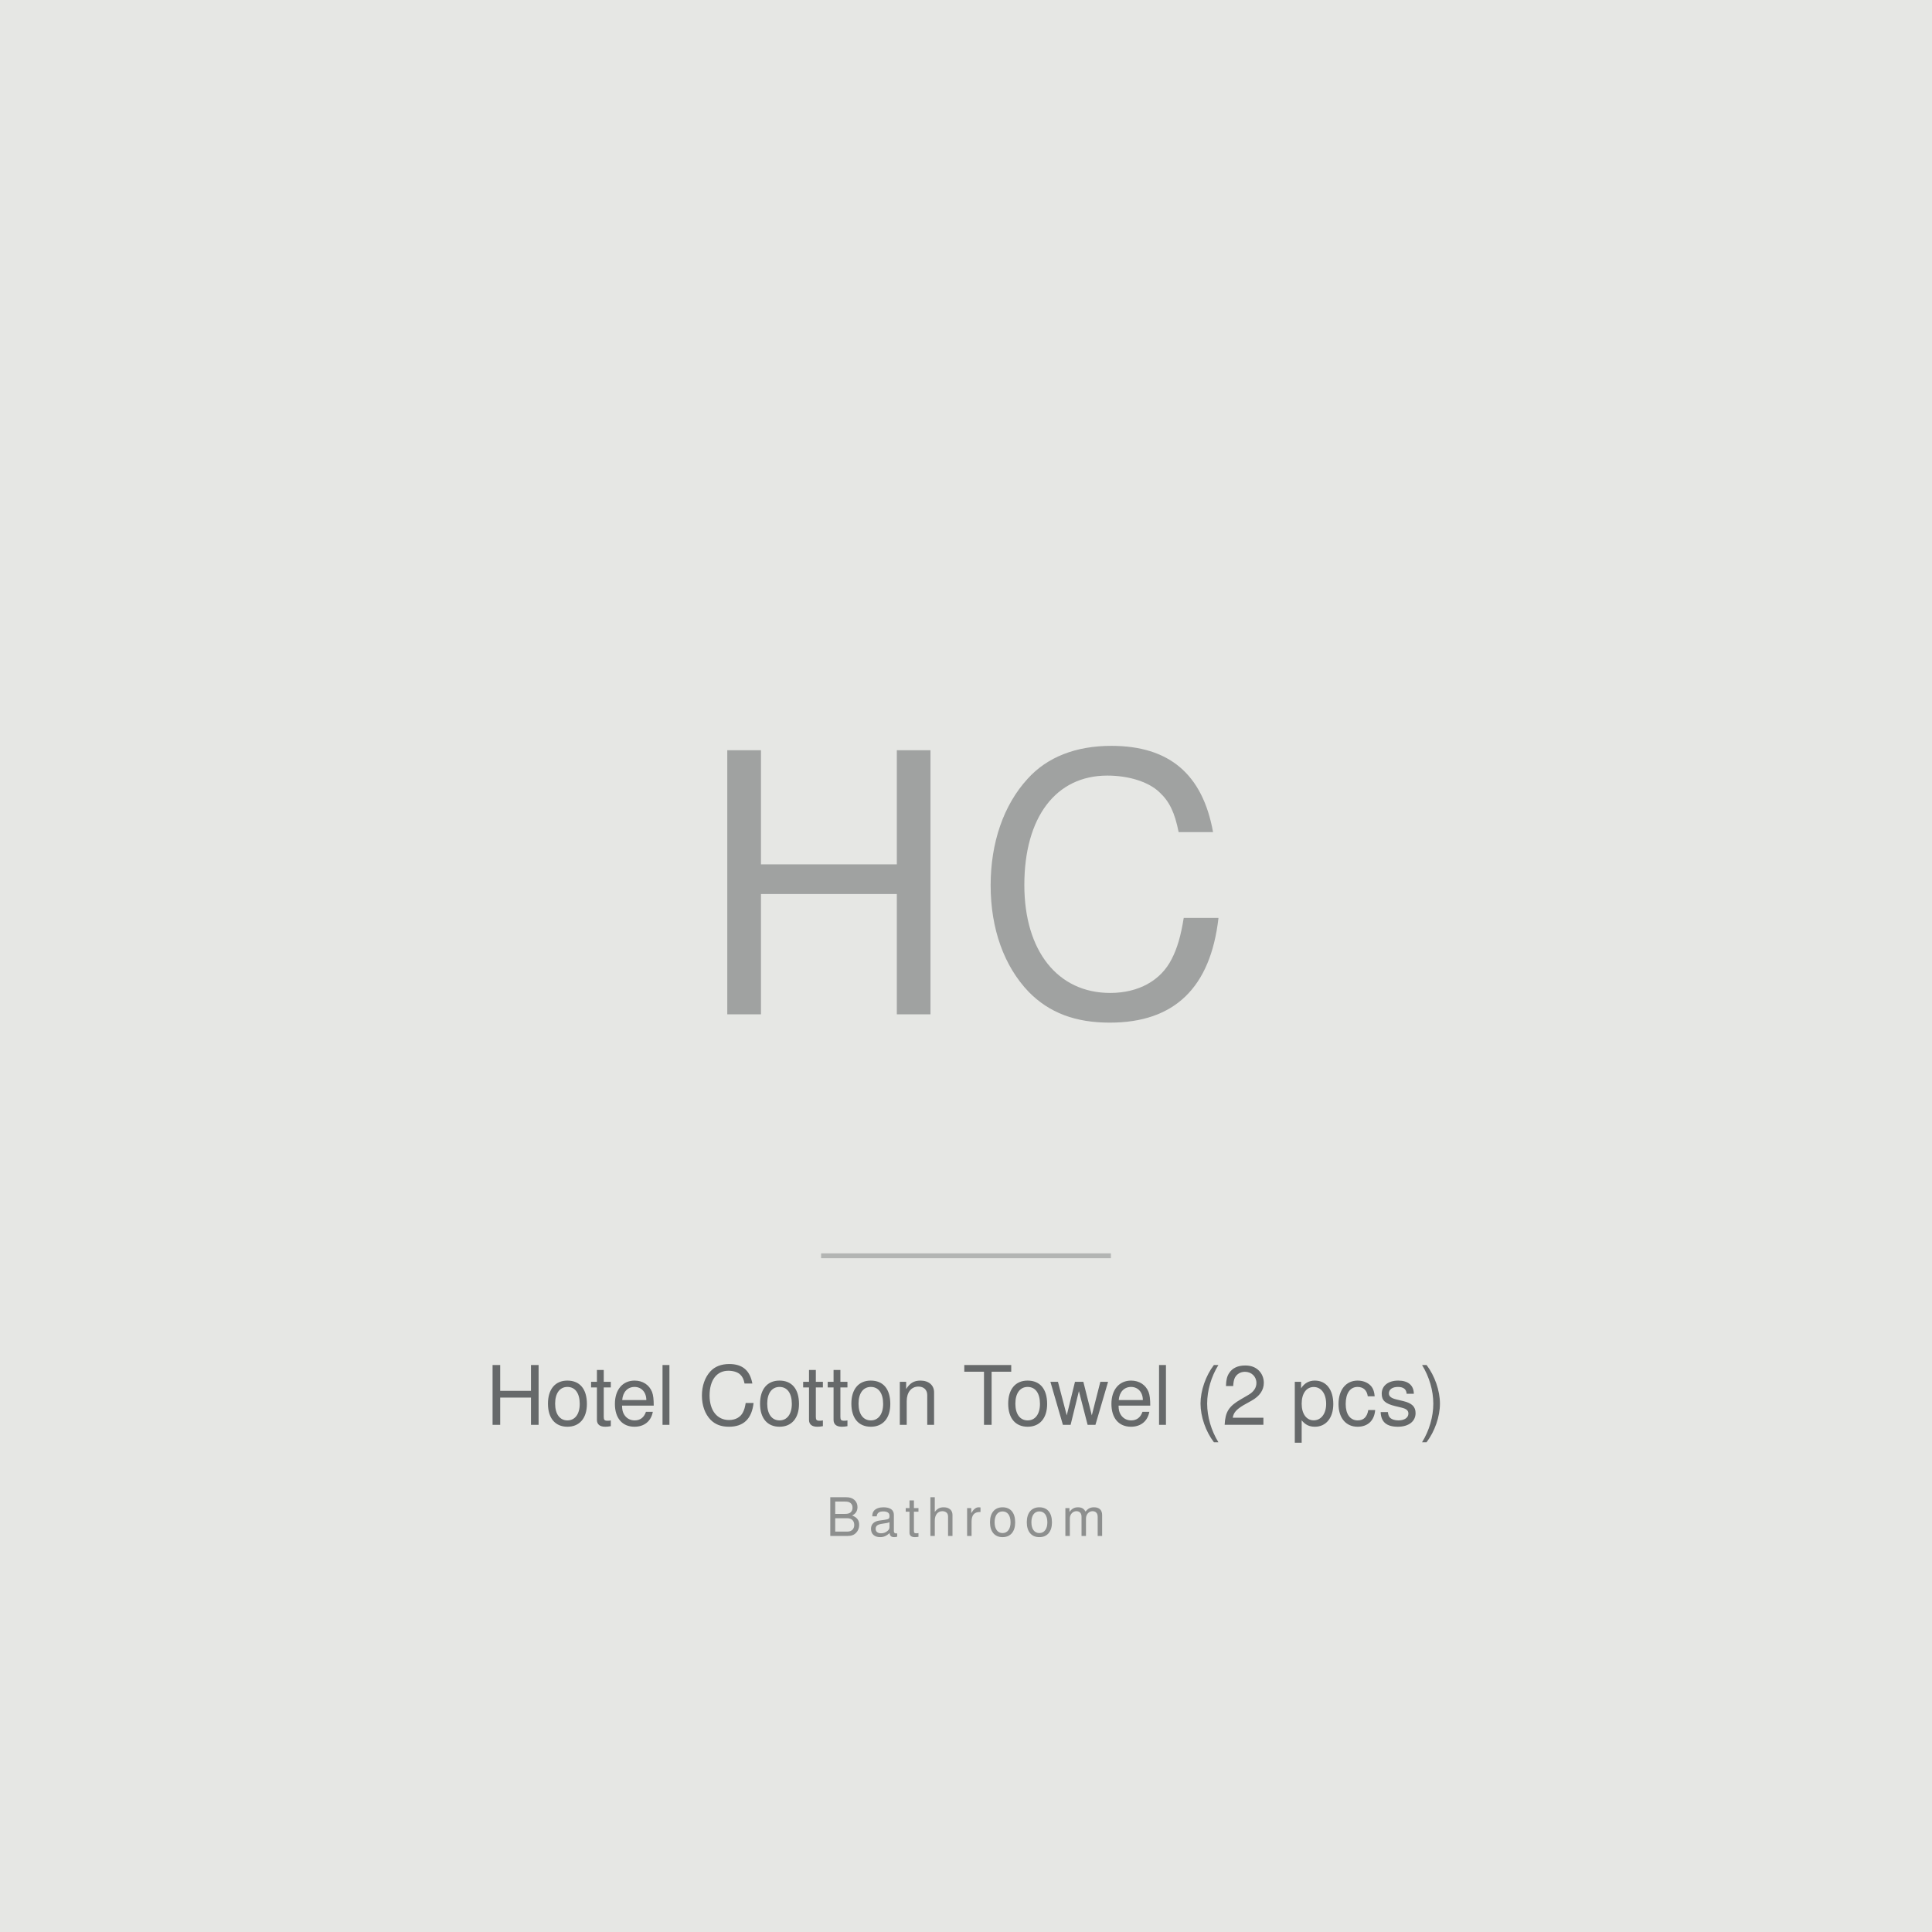
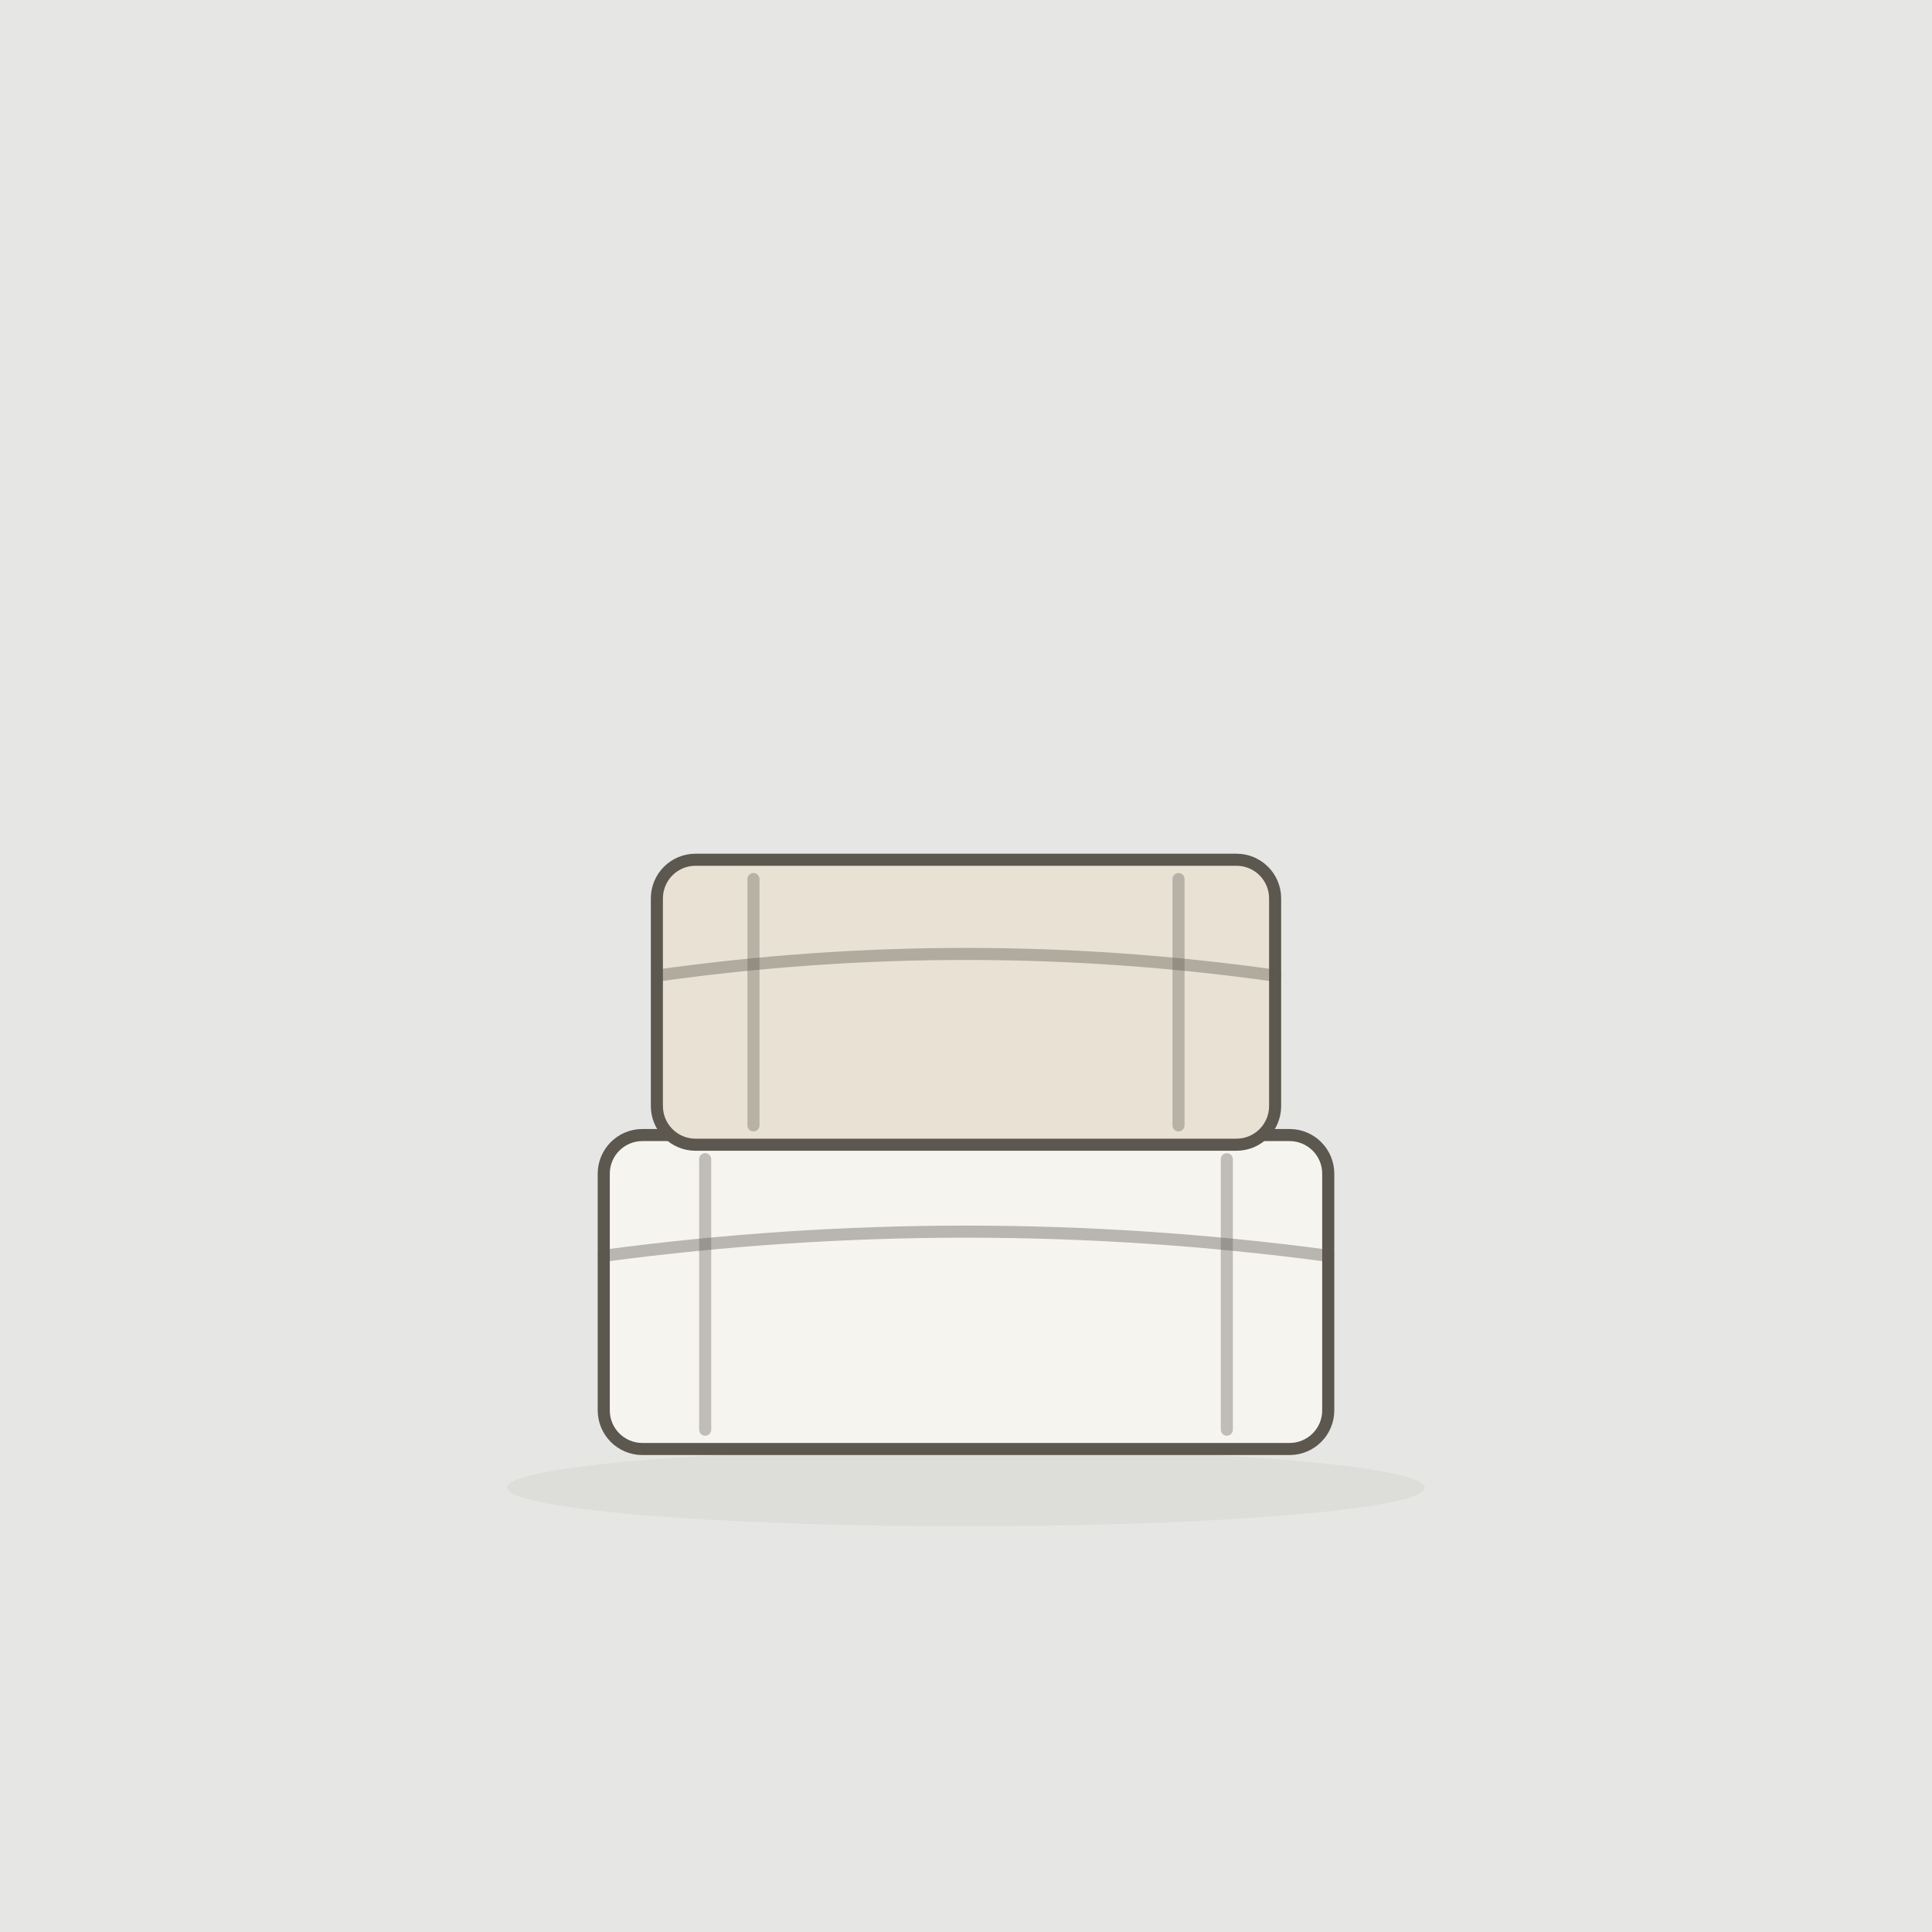
<svg xmlns="http://www.w3.org/2000/svg" viewBox="0 0 800 800" width="800" height="800" role="img" aria-label="Hotel Cotton Towel (2 pcs)">
  <rect width="800" height="800" fill="#E6E7E4" />
-   <text x="400" y="420" text-anchor="middle" font-family="Helvetica, Arial, sans-serif" font-size="150" font-weight="300" letter-spacing="6" fill="#66696A" opacity="0.55">HC</text>
-   <line x1="340" y1="520" x2="460" y2="520" stroke="#66696A" stroke-width="2" opacity="0.4" />
-   <text x="400" y="590" text-anchor="middle" font-family="Helvetica, Arial, sans-serif" font-size="34" fill="#66696A">Hotel Cotton Towel (2 pcs)</text>
-   <text x="400" y="636" text-anchor="middle" font-family="Helvetica, Arial, sans-serif" font-size="22" letter-spacing="3" fill="#66696A" opacity="0.7">Bathroom</text>
+   <g fill="none" stroke="#5c574f" stroke-width="5" stroke-linecap="round" stroke-linejoin="round">
+     <ellipse cx="400" cy="616" rx="190" ry="16" fill="#5c574f" opacity="0.07" stroke="none" />
+     <rect x="250" y="470" width="300" height="130" rx="16" fill="#f6f4ef" />
+     <path d="M250 520 Q400 500 550 520" opacity=".4" />
+     <rect x="272" y="356" width="256" height="118" rx="16" fill="#e9e2d4" />
+     <path d="M272 404 Q400 386 528 404" opacity=".4" />
+     <line x1="292" y1="480" x2="292" y2="592" opacity=".35" />
+     <line x1="508" y1="480" x2="508" y2="592" opacity=".35" />
+     <line x1="312" y1="364" x2="312" y2="466" opacity=".35" />
+     <line x1="488" y1="364" x2="488" y2="466" opacity=".35" />
+   </g>
</svg>
